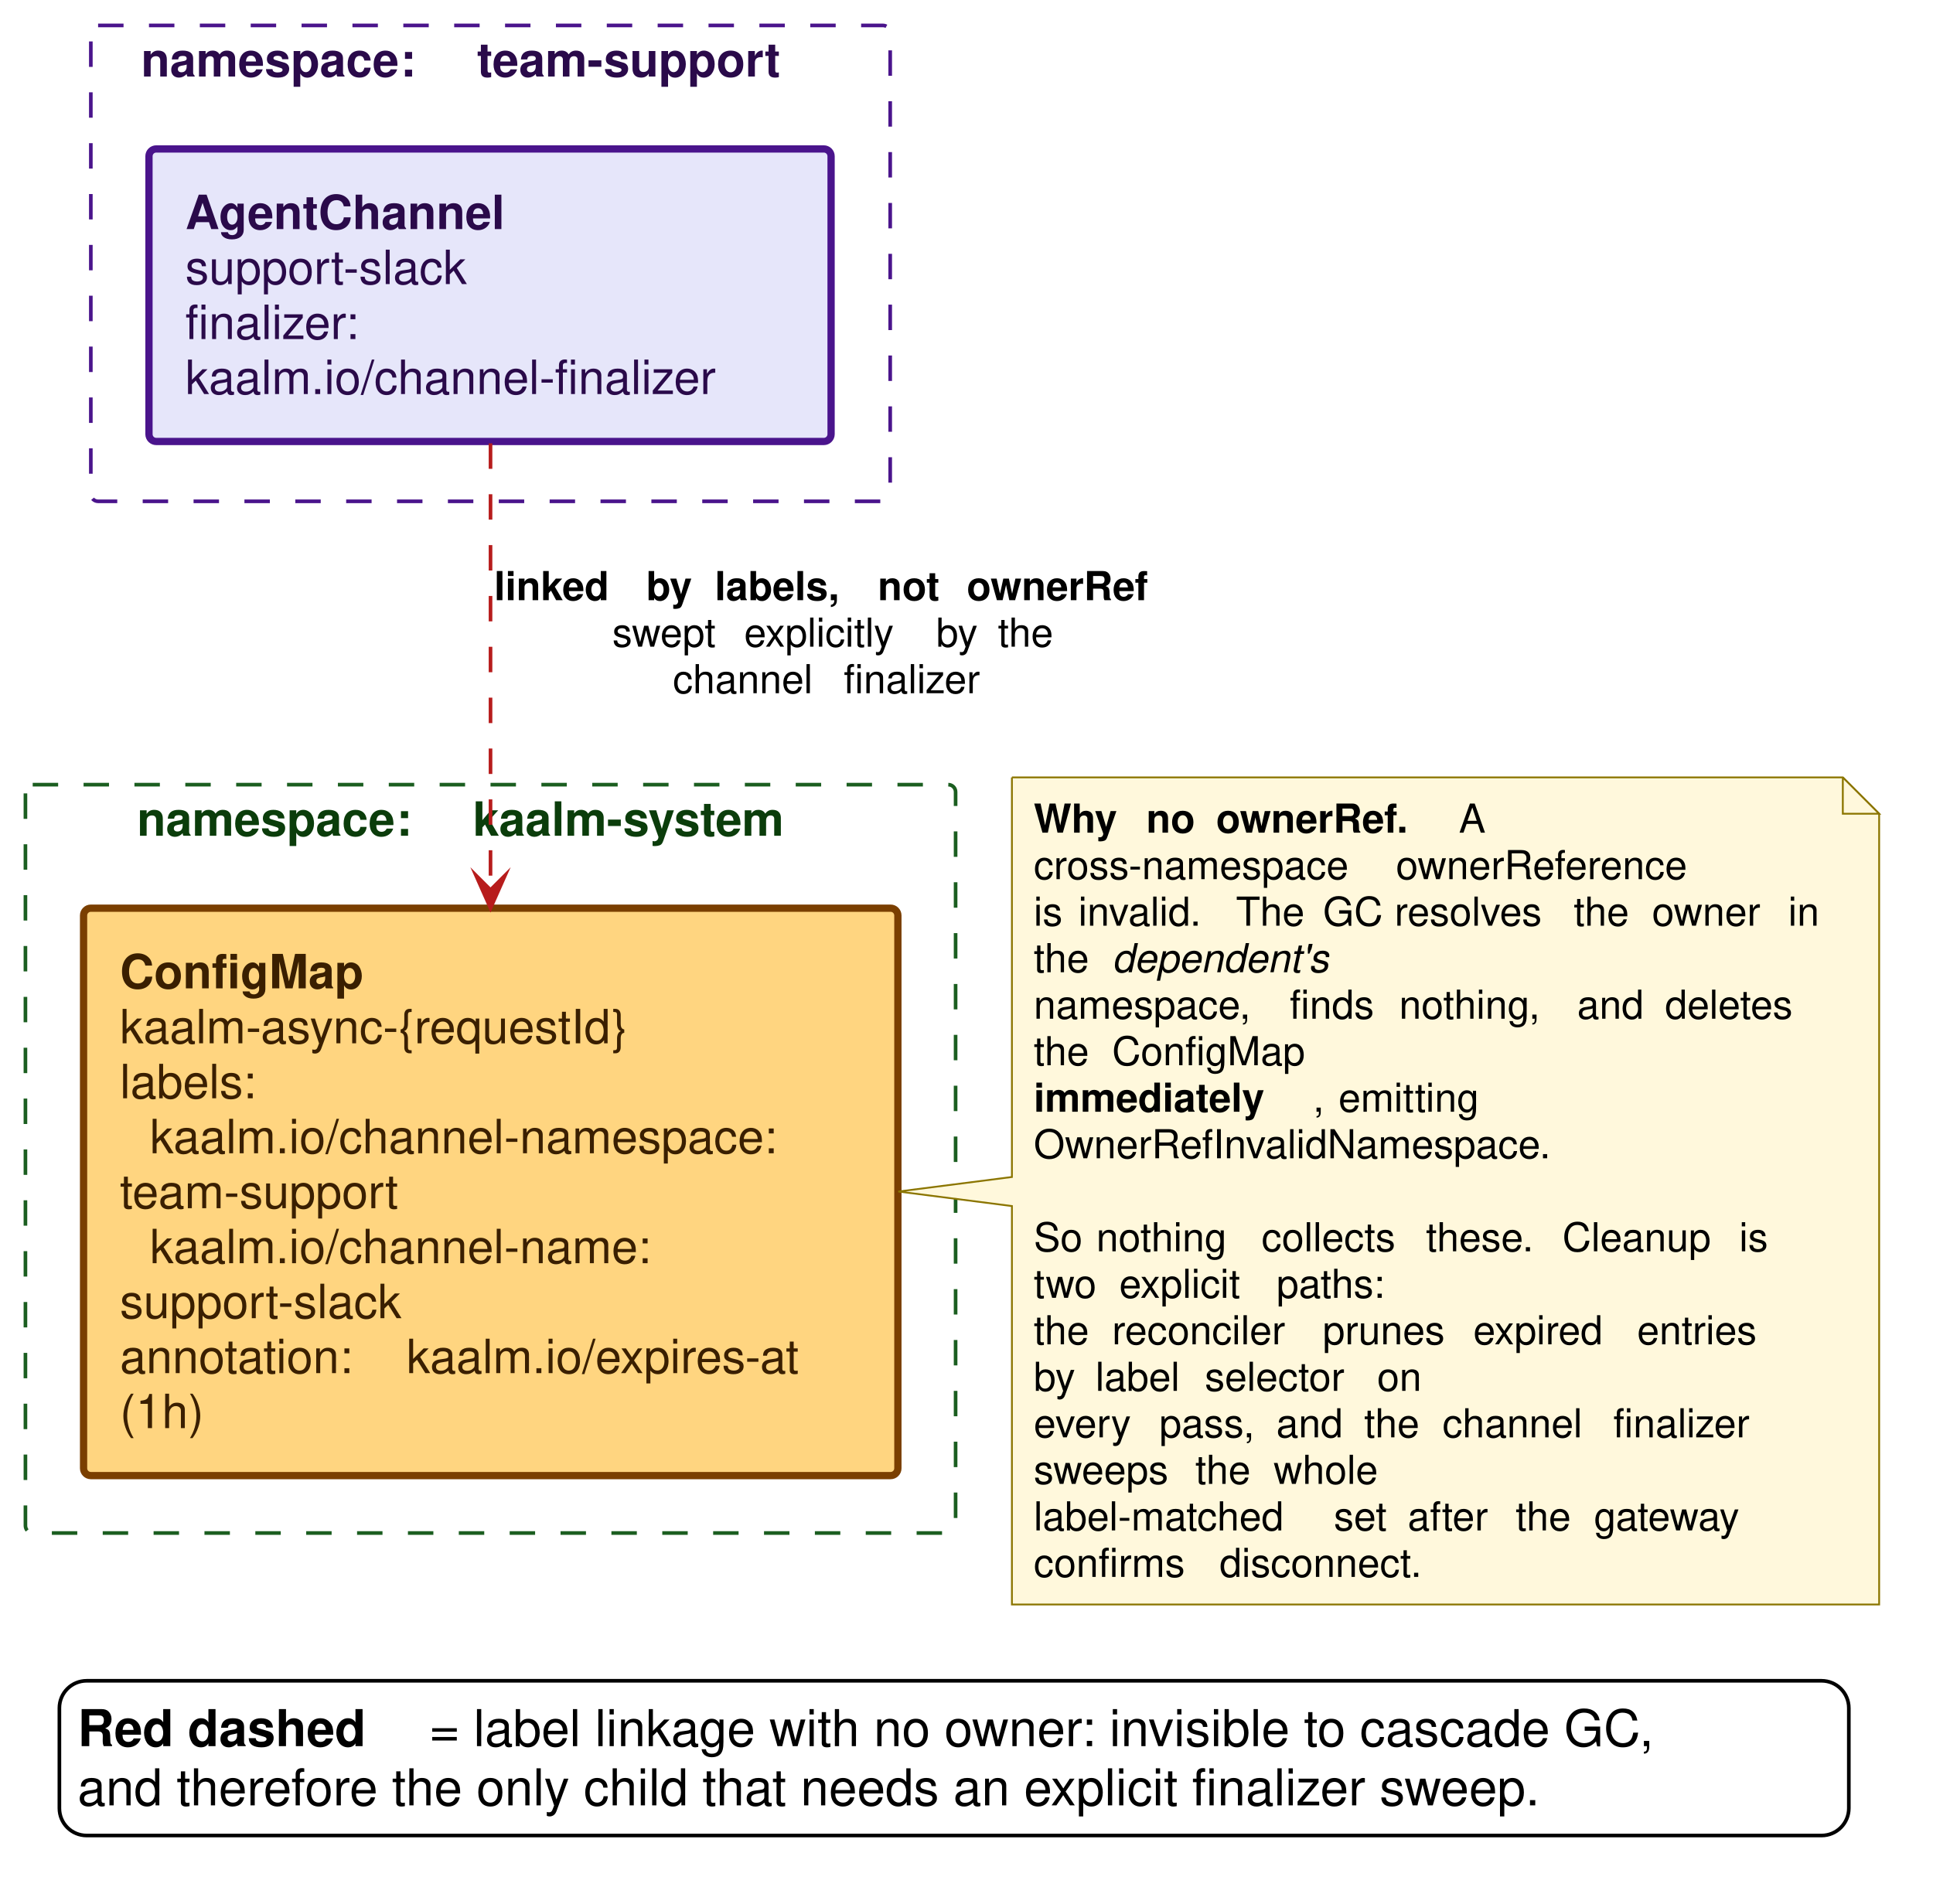
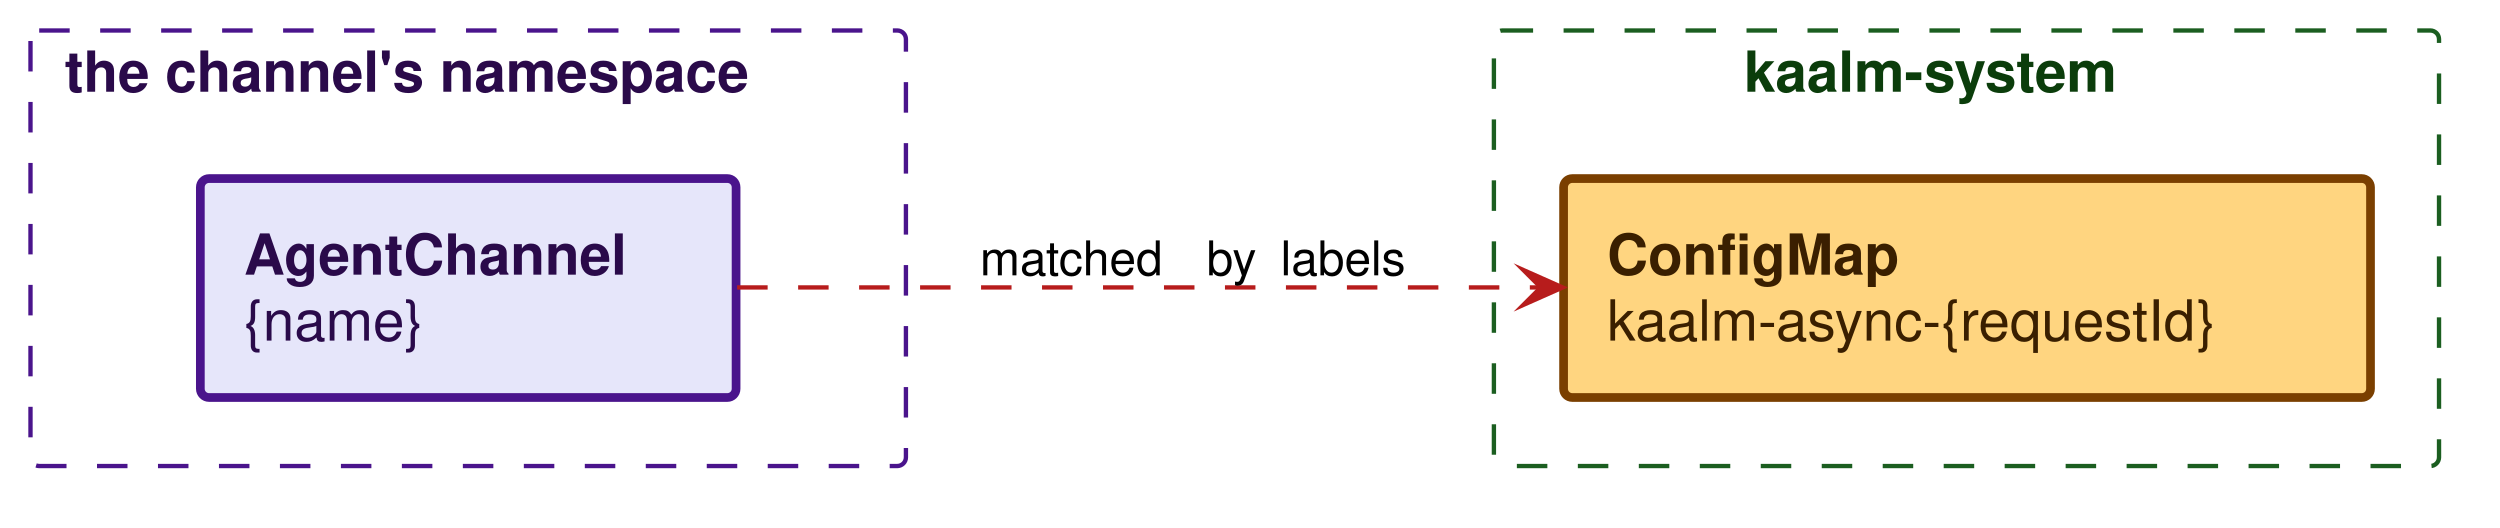
- <svg xmlns="http://www.w3.org/2000/svg" contentStyleType="text/css" data-diagram-type="DESCRIPTION" height="524px" preserveAspectRatio="none" style="width:532px;height:524px;" version="1.1" viewBox="0 0 532 524" width="532px" zoomAndPan="magnify">
+ <svg xmlns="http://www.w3.org/2000/svg" contentStyleType="text/css" data-diagram-type="DESCRIPTION" height="121px" preserveAspectRatio="none" style="width:574px;height:121px;" version="1.1" viewBox="0 0 574 121" width="574px" zoomAndPan="magnify">
  <defs />
  <g>
-     <g class="cluster" data-qualified-name="nsuser" data-source-line="11" id="ent0001">
-       <rect fill="none" height="131" rx="2" ry="2" style="stroke:#4A148C;stroke-width:1;stroke-dasharray:7,7;" width="220" x="25" y="7" />
-       <text fill="#2A0A4A" font-family="Helvetica" font-size="13" font-weight="700" lengthAdjust="spacing" textLength="87.928" x="38.82" y="21.067">namespace:</text>
-       <text fill="#2A0A4A" font-family="Helvetica" font-size="13" font-weight="700" lengthAdjust="spacing" textLength="99.906" x="131.274" y="21.067">team-support</text>
+     <g class="cluster" data-qualified-name="nsuser" data-source-line="14" id="ent0001">
+       <rect fill="none" height="100" rx="2" ry="2" style="stroke:#4A148C;stroke-width:1;stroke-dasharray:7,7;" width="201" x="7" y="7" />
+       <text fill="#2A0A4A" font-family="Helvetica" font-size="13" font-weight="700" lengthAdjust="spacing" textLength="185.301" x="14.85" y="21.067">the channel's namespace</text>
    </g>
-     <g class="cluster" data-qualified-name="nssys" data-source-line="15" id="ent0003">
-       <rect fill="none" height="206" rx="2" ry="2" style="stroke:#1B5E20;stroke-width:1;stroke-dasharray:7,7;" width="256" x="7" y="216" />
-       <text fill="#0B3D0B" font-family="Helvetica" font-size="13" font-weight="700" lengthAdjust="spacing" textLength="87.928" x="37.716" y="230.067">namespace:</text>
-       <text fill="#0B3D0B" font-family="Helvetica" font-size="13" font-weight="700" lengthAdjust="spacing" textLength="102.115" x="130.169" y="230.067">kaalm-system</text>
+     <g class="cluster" data-qualified-name="nssys" data-source-line="18" id="ent0003">
+       <rect fill="none" height="100" rx="2" ry="2" style="stroke:#1B5E20;stroke-width:1;stroke-dasharray:7,7;" width="217" x="343" y="7" />
+       <text fill="#0B3D0B" font-family="Helvetica" font-size="13" font-weight="700" lengthAdjust="spacing" textLength="102.115" x="400.443" y="21.067">kaalm-system</text>
    </g>
-     <g class="entity" data-qualified-name="nsuser.chan" data-source-line="12" id="ent0002">
-       <rect fill="#E6E6FA" height="80.531" rx="2" ry="2" style="stroke:#4A148C;stroke-width:2;" width="187.731" x="41" y="41" />
-       <text fill="#2A0A4A" font-family="Helvetica" font-size="13" font-weight="700" lengthAdjust="spacing" textLength="103.003" x="51" y="63.067">AgentChannel</text>
-       <text fill="#2A0A4A" font-family="Helvetica" font-size="13" lengthAdjust="spacing" textLength="87.629" x="51" y="78.2">support-slack</text>
-       <text fill="#2A0A4A" font-family="Helvetica" font-size="13" lengthAdjust="spacing" textLength="56.164" x="51" y="93.332">finalizer:</text>
-       <text fill="#2A0A4A" font-family="Helvetica" font-size="13" lengthAdjust="spacing" textLength="167.731" x="51" y="108.465">kaalm.io/channel-finalizer</text>
+     <g class="entity" data-qualified-name="nsuser.chan" data-source-line="15" id="ent0002">
+       <rect fill="#E6E6FA" height="50.266" rx="2" ry="2" style="stroke:#4A148C;stroke-width:2;" width="123.003" x="46" y="41" />
+       <text fill="#2A0A4A" font-family="Helvetica" font-size="13" font-weight="700" lengthAdjust="spacing" textLength="103.003" x="56" y="63.067">AgentChannel</text>
+       <text fill="#2A0A4A" font-family="Helvetica" font-size="13" lengthAdjust="spacing" textLength="53.409" x="56" y="78.2">{name}</text>
    </g>
-     <g class="entity" data-qualified-name="nssys.cm" data-source-line="16" id="ent0004">
-       <rect fill="#FFD580" height="156.195" rx="2" ry="2" style="stroke:#7A3F00;stroke-width:2;" width="224.115" x="23" y="250" />
-       <text fill="#3A1F00" font-family="Helvetica" font-size="13" font-weight="700" lengthAdjust="spacing" textLength="78.159" x="33" y="272.067">ConfigMap</text>
-       <text fill="#3A1F00" font-family="Helvetica" font-size="13" lengthAdjust="spacing" textLength="165.268" x="33" y="287.2">kaalm-async-{requestId}</text>
-       <text fill="#3A1F00" font-family="Helvetica" font-size="13" lengthAdjust="spacing" textLength="42.593" x="33" y="302.332">labels:</text>
-       <text fill="#3A1F00" font-family="Helvetica" font-size="13" lengthAdjust="spacing" textLength="8.265" x="33" y="317.465">  </text>
-       <text fill="#3A1F00" font-family="Helvetica" font-size="13" lengthAdjust="spacing" textLength="195.33" x="41.265" y="317.465">kaalm.io/channel-namespace:</text>
-       <text fill="#3A1F00" font-family="Helvetica" font-size="13" lengthAdjust="spacing" textLength="88.328" x="33" y="332.598">team-support</text>
-       <text fill="#3A1F00" font-family="Helvetica" font-size="13" lengthAdjust="spacing" textLength="8.265" x="33" y="347.731">  </text>
-       <text fill="#3A1F00" font-family="Helvetica" font-size="13" lengthAdjust="spacing" textLength="157.193" x="41.265" y="347.731">kaalm.io/channel-name:</text>
-       <text fill="#3A1F00" font-family="Helvetica" font-size="13" lengthAdjust="spacing" textLength="87.629" x="33" y="362.864">support-slack</text>
-       <text fill="#3A1F00" font-family="Helvetica" font-size="13" lengthAdjust="spacing" textLength="74.744" x="33" y="377.997">annotation:</text>
-       <text fill="#3A1F00" font-family="Helvetica" font-size="13" lengthAdjust="spacing" textLength="4.132" x="107.744" y="377.997"> </text>
-       <text fill="#3A1F00" font-family="Helvetica" font-size="13" lengthAdjust="spacing" textLength="125.239" x="111.876" y="377.997">kaalm.io/expires-at</text>
-       <text fill="#3A1F00" font-family="Helvetica" font-size="13" lengthAdjust="spacing" textLength="26.654" x="33" y="393.129">(1h)</text>
+     <g class="entity" data-qualified-name="nssys.cm" data-source-line="19" id="ent0004">
+       <rect fill="#FFD580" height="50.266" rx="2" ry="2" style="stroke:#7A3F00;stroke-width:2;" width="185.268" x="359" y="41" />
+       <text fill="#3A1F00" font-family="Helvetica" font-size="13" font-weight="700" lengthAdjust="spacing" textLength="78.159" x="369" y="63.067">ConfigMap</text>
+       <text fill="#3A1F00" font-family="Helvetica" font-size="13" lengthAdjust="spacing" textLength="165.268" x="369" y="78.2">kaalm-async-{requestId}</text>
    </g>
-     <g class="entity" data-qualified-name="GMN6" data-source-line="22" id="ent0007">
-       <path d="M278.5,214 L278.5,324 L247.24,328 L278.5,332 L278.5,441.68 A0,0 0 0 0 278.5,441.68 L517.18,441.68 A0,0 0 0 0 517.18,441.68 L517.18,224 L507.18,214 L278.5,214 A0,0 0 0 0 278.5,214" fill="#FFF8DC" style="stroke:#8B7500;stroke-width:0.5;" />
-       <path d="M507.18,214 L507.18,224 L517.18,224 L507.18,214" fill="#FFF8DC" style="stroke:#8B7500;stroke-width:0.5;" />
-       <text fill="#000000" font-family="Helvetica" font-size="11" font-weight="700" lengthAdjust="spacing" textLength="27.135" x="284.5" y="229.21">Why</text>
-       <text fill="#000000" font-family="Helvetica" font-size="11" font-weight="700" lengthAdjust="spacing" textLength="3.83" x="311.635" y="229.21"> </text>
-       <text fill="#000000" font-family="Helvetica" font-size="11" font-weight="700" lengthAdjust="spacing" textLength="15.388" x="315.464" y="229.21">no</text>
-       <text fill="#000000" font-family="Helvetica" font-size="11" font-weight="700" lengthAdjust="spacing" textLength="3.83" x="330.853" y="229.21"> </text>
-       <text fill="#000000" font-family="Helvetica" font-size="11" font-weight="700" lengthAdjust="spacing" textLength="63.331" x="334.682" y="229.21">ownerRef.</text>
-       <text fill="#000000" font-family="Helvetica" font-size="11" lengthAdjust="spacing" textLength="3.497" x="398.013" y="229.21"> </text>
-       <text fill="#000000" font-family="Helvetica" font-size="11" lengthAdjust="spacing" textLength="7.525" x="401.509" y="229.21">A</text>
-       <text fill="#000000" font-family="Helvetica" font-size="11" lengthAdjust="spacing" textLength="96.196" x="284.5" y="242.015">cross-namespace</text>
-       <text fill="#000000" font-family="Helvetica" font-size="11" lengthAdjust="spacing" textLength="3.497" x="380.696" y="242.015"> </text>
-       <text fill="#000000" font-family="Helvetica" font-size="11" lengthAdjust="spacing" textLength="90.116" x="384.193" y="242.015">ownerReference</text>
-       <text fill="#000000" font-family="Helvetica" font-size="11" lengthAdjust="spacing" textLength="8.787" x="284.5" y="254.82">is</text>
-       <text fill="#000000" font-family="Helvetica" font-size="11" lengthAdjust="spacing" textLength="3.497" x="293.287" y="254.82"> </text>
-       <text fill="#000000" font-family="Helvetica" font-size="11" lengthAdjust="spacing" textLength="39.87" x="296.784" y="254.82">invalid.</text>
-       <text fill="#000000" font-family="Helvetica" font-size="11" lengthAdjust="spacing" textLength="3.497" x="336.653" y="254.82"> </text>
-       <text fill="#000000" font-family="Helvetica" font-size="11" lengthAdjust="spacing" textLength="20.459" x="340.15" y="254.82">The</text>
-       <text fill="#000000" font-family="Helvetica" font-size="11" lengthAdjust="spacing" textLength="3.497" x="360.608" y="254.82"> </text>
-       <text fill="#000000" font-family="Helvetica" font-size="11" lengthAdjust="spacing" textLength="16.205" x="364.105" y="254.82">GC</text>
-       <text fill="#000000" font-family="Helvetica" font-size="11" lengthAdjust="spacing" textLength="3.497" x="380.31" y="254.82"> </text>
-       <text fill="#000000" font-family="Helvetica" font-size="11" lengthAdjust="spacing" textLength="45.815" x="383.806" y="254.82">resolves</text>
-       <text fill="#000000" font-family="Helvetica" font-size="11" lengthAdjust="spacing" textLength="3.497" x="429.622" y="254.82"> </text>
-       <text fill="#000000" font-family="Helvetica" font-size="11" lengthAdjust="spacing" textLength="18.052" x="433.118" y="254.82">the</text>
-       <text fill="#000000" font-family="Helvetica" font-size="11" lengthAdjust="spacing" textLength="3.497" x="451.17" y="254.82"> </text>
-       <text fill="#000000" font-family="Helvetica" font-size="11" lengthAdjust="spacing" textLength="33.988" x="454.667" y="254.82">owner</text>
-       <text fill="#000000" font-family="Helvetica" font-size="11" lengthAdjust="spacing" textLength="3.497" x="488.655" y="254.82"> </text>
-       <text fill="#000000" font-family="Helvetica" font-size="11" lengthAdjust="spacing" textLength="10.028" x="492.152" y="254.82">in</text>
-       <text fill="#000000" font-family="Helvetica" font-size="11" lengthAdjust="spacing" textLength="18.052" x="284.5" y="267.625">the</text>
-       <text fill="#000000" font-family="Helvetica" font-size="11" lengthAdjust="spacing" textLength="3.497" x="302.552" y="267.625"> </text>
-       <text fill="#000000" font-family="Helvetica" font-size="11" font-style="italic" lengthAdjust="spacing" textLength="68.261" x="306.049" y="267.625">dependent's</text>
-       <text fill="#000000" font-family="Helvetica" font-size="11" lengthAdjust="spacing" textLength="66.961" x="284.5" y="280.429">namespace,</text>
-       <text fill="#000000" font-family="Helvetica" font-size="11" lengthAdjust="spacing" textLength="3.497" x="351.461" y="280.429"> </text>
-       <text fill="#000000" font-family="Helvetica" font-size="11" lengthAdjust="spacing" textLength="26.614" x="354.958" y="280.429">finds</text>
-       <text fill="#000000" font-family="Helvetica" font-size="11" lengthAdjust="spacing" textLength="3.497" x="381.572" y="280.429"> </text>
-       <text fill="#000000" font-family="Helvetica" font-size="11" lengthAdjust="spacing" textLength="45.493" x="385.068" y="280.429">nothing,</text>
-       <text fill="#000000" font-family="Helvetica" font-size="11" lengthAdjust="spacing" textLength="3.497" x="430.562" y="280.429"> </text>
-       <text fill="#000000" font-family="Helvetica" font-size="11" lengthAdjust="spacing" textLength="20.695" x="434.058" y="280.429">and</text>
-       <text fill="#000000" font-family="Helvetica" font-size="11" lengthAdjust="spacing" textLength="3.497" x="454.753" y="280.429"> </text>
-       <text fill="#000000" font-family="Helvetica" font-size="11" lengthAdjust="spacing" textLength="40.385" x="458.25" y="280.429">deletes</text>
-       <text fill="#000000" font-family="Helvetica" font-size="11" lengthAdjust="spacing" textLength="18.052" x="284.5" y="293.234">the</text>
-       <text fill="#000000" font-family="Helvetica" font-size="11" lengthAdjust="spacing" textLength="3.497" x="302.552" y="293.234"> </text>
-       <text fill="#000000" font-family="Helvetica" font-size="11" lengthAdjust="spacing" textLength="58.507" x="306.049" y="293.234">ConfigMap</text>
-       <text fill="#000000" font-family="Helvetica" font-size="11" font-weight="700" lengthAdjust="spacing" textLength="76.882" x="284.5" y="306.039">immediately</text>
-       <text fill="#000000" font-family="Helvetica" font-size="11" lengthAdjust="spacing" textLength="3.497" x="361.382" y="306.039">,</text>
-       <text fill="#000000" font-family="Helvetica" font-size="11" lengthAdjust="spacing" textLength="3.497" x="364.878" y="306.039"> </text>
-       <text fill="#000000" font-family="Helvetica" font-size="11" lengthAdjust="spacing" textLength="46.175" x="368.375" y="306.039">emitting</text>
-       <text fill="#000000" font-family="Helvetica" font-size="11" lengthAdjust="spacing" textLength="158.979" x="284.5" y="318.843">OwnerRefInvalidNamespace.</text>
-       <text fill="#000000" font-family="Helvetica" font-size="11" lengthAdjust="spacing" textLength="3.497" x="284.5" y="331.648"> </text>
-       <text fill="#000000" font-family="Helvetica" font-size="11" lengthAdjust="spacing" textLength="13.712" x="284.5" y="344.453">So</text>
-       <text fill="#000000" font-family="Helvetica" font-size="11" lengthAdjust="spacing" textLength="3.497" x="298.212" y="344.453"> </text>
-       <text fill="#000000" font-family="Helvetica" font-size="11" lengthAdjust="spacing" textLength="41.997" x="301.709" y="344.453">nothing</text>
-       <text fill="#000000" font-family="Helvetica" font-size="11" lengthAdjust="spacing" textLength="3.497" x="343.706" y="344.453"> </text>
-       <text fill="#000000" font-family="Helvetica" font-size="11" lengthAdjust="spacing" textLength="41.749" x="347.202" y="344.453">collects</text>
-       <text fill="#000000" font-family="Helvetica" font-size="11" lengthAdjust="spacing" textLength="3.497" x="388.952" y="344.453"> </text>
-       <text fill="#000000" font-family="Helvetica" font-size="11" lengthAdjust="spacing" textLength="34.047" x="392.448" y="344.453">these.</text>
-       <text fill="#000000" font-family="Helvetica" font-size="11" lengthAdjust="spacing" textLength="3.497" x="426.496" y="344.453"> </text>
-       <text fill="#000000" font-family="Helvetica" font-size="11" lengthAdjust="spacing" textLength="45.171" x="429.992" y="344.453">Cleanup</text>
-       <text fill="#000000" font-family="Helvetica" font-size="11" lengthAdjust="spacing" textLength="3.497" x="475.163" y="344.453"> </text>
-       <text fill="#000000" font-family="Helvetica" font-size="11" lengthAdjust="spacing" textLength="8.787" x="478.66" y="344.453">is</text>
-       <text fill="#000000" font-family="Helvetica" font-size="11" lengthAdjust="spacing" textLength="20.04" x="284.5" y="357.257">two</text>
-       <text fill="#000000" font-family="Helvetica" font-size="11" lengthAdjust="spacing" textLength="3.497" x="304.54" y="357.257"> </text>
-       <text fill="#000000" font-family="Helvetica" font-size="11" lengthAdjust="spacing" textLength="39.789" x="308.036" y="357.257">explicit</text>
-       <text fill="#000000" font-family="Helvetica" font-size="11" lengthAdjust="spacing" textLength="3.497" x="347.825" y="357.257"> </text>
-       <text fill="#000000" font-family="Helvetica" font-size="11" lengthAdjust="spacing" textLength="34.445" x="351.322" y="357.257">paths:</text>
-       <text fill="#000000" font-family="Helvetica" font-size="11" lengthAdjust="spacing" textLength="18.052" x="284.5" y="370.062">the</text>
-       <text fill="#000000" font-family="Helvetica" font-size="11" lengthAdjust="spacing" textLength="3.497" x="302.552" y="370.062"> </text>
-       <text fill="#000000" font-family="Helvetica" font-size="11" lengthAdjust="spacing" textLength="54.49" x="306.049" y="370.062">reconciler</text>
-       <text fill="#000000" font-family="Helvetica" font-size="11" lengthAdjust="spacing" textLength="3.497" x="360.539" y="370.062"> </text>
-       <text fill="#000000" font-family="Helvetica" font-size="11" lengthAdjust="spacing" textLength="37.947" x="364.035" y="370.062">prunes</text>
-       <text fill="#000000" font-family="Helvetica" font-size="11" lengthAdjust="spacing" textLength="3.497" x="401.982" y="370.062"> </text>
-       <text fill="#000000" font-family="Helvetica" font-size="11" lengthAdjust="spacing" textLength="41.588" x="405.478" y="370.062">expired</text>
-       <text fill="#000000" font-family="Helvetica" font-size="11" lengthAdjust="spacing" textLength="3.497" x="447.067" y="370.062"> </text>
-       <text fill="#000000" font-family="Helvetica" font-size="11" lengthAdjust="spacing" textLength="38.129" x="450.563" y="370.062">entries</text>
-       <text fill="#000000" font-family="Helvetica" font-size="11" lengthAdjust="spacing" textLength="13.492" x="284.5" y="382.867">by</text>
-       <text fill="#000000" font-family="Helvetica" font-size="11" lengthAdjust="spacing" textLength="3.497" x="297.992" y="382.867"> </text>
-       <text fill="#000000" font-family="Helvetica" font-size="11" lengthAdjust="spacing" textLength="26.603" x="301.489" y="382.867">label</text>
-       <text fill="#000000" font-family="Helvetica" font-size="11" lengthAdjust="spacing" textLength="3.497" x="328.092" y="382.867"> </text>
-       <text fill="#000000" font-family="Helvetica" font-size="11" lengthAdjust="spacing" textLength="43.935" x="331.588" y="382.867">selector</text>
-       <text fill="#000000" font-family="Helvetica" font-size="11" lengthAdjust="spacing" textLength="3.497" x="375.524" y="382.867"> </text>
-       <text fill="#000000" font-family="Helvetica" font-size="11" lengthAdjust="spacing" textLength="13.702" x="379.021" y="382.867">on</text>
-       <text fill="#000000" font-family="Helvetica" font-size="11" lengthAdjust="spacing" textLength="31.077" x="284.5" y="395.671">every</text>
-       <text fill="#000000" font-family="Helvetica" font-size="11" lengthAdjust="spacing" textLength="3.497" x="315.577" y="395.671"> </text>
-       <text fill="#000000" font-family="Helvetica" font-size="11" lengthAdjust="spacing" textLength="28.682" x="319.074" y="395.671">pass,</text>
-       <text fill="#000000" font-family="Helvetica" font-size="11" lengthAdjust="spacing" textLength="3.497" x="347.755" y="395.671"> </text>
-       <text fill="#000000" font-family="Helvetica" font-size="11" lengthAdjust="spacing" textLength="20.695" x="351.252" y="395.671">and</text>
-       <text fill="#000000" font-family="Helvetica" font-size="11" lengthAdjust="spacing" textLength="3.497" x="371.947" y="395.671"> </text>
-       <text fill="#000000" font-family="Helvetica" font-size="11" lengthAdjust="spacing" textLength="18.052" x="375.443" y="395.671">the</text>
-       <text fill="#000000" font-family="Helvetica" font-size="11" lengthAdjust="spacing" textLength="3.497" x="393.496" y="395.671"> </text>
-       <text fill="#000000" font-family="Helvetica" font-size="11" lengthAdjust="spacing" textLength="43.527" x="396.992" y="395.671">channel</text>
-       <text fill="#000000" font-family="Helvetica" font-size="11" lengthAdjust="spacing" textLength="3.497" x="440.519" y="395.671"> </text>
-       <text fill="#000000" font-family="Helvetica" font-size="11" lengthAdjust="spacing" textLength="43.817" x="444.016" y="395.671">finalizer</text>
-       <text fill="#000000" font-family="Helvetica" font-size="11" lengthAdjust="spacing" textLength="40.976" x="284.5" y="408.476">sweeps</text>
-       <text fill="#000000" font-family="Helvetica" font-size="11" lengthAdjust="spacing" textLength="3.497" x="325.476" y="408.476"> </text>
-       <text fill="#000000" font-family="Helvetica" font-size="11" lengthAdjust="spacing" textLength="18.052" x="328.973" y="408.476">the</text>
-       <text fill="#000000" font-family="Helvetica" font-size="11" lengthAdjust="spacing" textLength="3.497" x="347.025" y="408.476"> </text>
-       <text fill="#000000" font-family="Helvetica" font-size="11" lengthAdjust="spacing" textLength="32.522" x="350.522" y="408.476">whole</text>
-       <text fill="#000000" font-family="Helvetica" font-size="11" lengthAdjust="spacing" textLength="79.111" x="284.5" y="421.281">label-matched</text>
-       <text fill="#000000" font-family="Helvetica" font-size="11" lengthAdjust="spacing" textLength="3.497" x="363.611" y="421.281"> </text>
-       <text fill="#000000" font-family="Helvetica" font-size="11" lengthAdjust="spacing" textLength="16.811" x="367.107" y="421.281">set</text>
-       <text fill="#000000" font-family="Helvetica" font-size="11" lengthAdjust="spacing" textLength="3.497" x="383.919" y="421.281"> </text>
-       <text fill="#000000" font-family="Helvetica" font-size="11" lengthAdjust="spacing" textLength="26.216" x="387.416" y="421.281">after</text>
-       <text fill="#000000" font-family="Helvetica" font-size="11" lengthAdjust="spacing" textLength="3.497" x="413.632" y="421.281"> </text>
-       <text fill="#000000" font-family="Helvetica" font-size="11" lengthAdjust="spacing" textLength="18.052" x="417.128" y="421.281">the</text>
-       <text fill="#000000" font-family="Helvetica" font-size="11" lengthAdjust="spacing" textLength="3.497" x="435.181" y="421.281"> </text>
-       <text fill="#000000" font-family="Helvetica" font-size="11" lengthAdjust="spacing" textLength="47.051" x="438.677" y="421.281">gateway</text>
-       <text fill="#000000" font-family="Helvetica" font-size="11" lengthAdjust="spacing" textLength="47.647" x="284.5" y="434.085">confirms</text>
-       <text fill="#000000" font-family="Helvetica" font-size="11" lengthAdjust="spacing" textLength="3.497" x="332.147" y="434.085"> </text>
-       <text fill="#000000" font-family="Helvetica" font-size="11" lengthAdjust="spacing" textLength="63.116" x="335.644" y="434.085">disconnect.</text>
-     </g>
-     <g class="link" data-entity-1="ent0002" data-entity-2="ent0004" data-link-type="dependency" data-source-line="19" id="lnk5">
-       <path d="M135,122.05 C135,156.52 135,202.49 135,244.98" fill="none" id="chan-to-cm" style="stroke:#B71C1C;stroke-width:1;stroke-dasharray:7,7;" />
-       <polygon fill="#B71C1C" points="135,249.98,139,240.98,135,244.98,131,240.98,135,249.98" style="stroke:#B71C1C;stroke-width:1;stroke-linejoin:miter;stroke-miterlimit:10;" />
-       <text fill="#000000" font-family="Helvetica" font-size="11" font-weight="700" lengthAdjust="spacing" textLength="38.022" x="136" y="165.21">linked</text>
-       <text fill="#000000" font-family="Helvetica" font-size="11" font-weight="700" lengthAdjust="spacing" textLength="3.83" x="174.022" y="165.21"> </text>
-       <text fill="#000000" font-family="Helvetica" font-size="11" font-weight="700" lengthAdjust="spacing" textLength="15.044" x="177.852" y="165.21">by</text>
-       <text fill="#000000" font-family="Helvetica" font-size="11" font-weight="700" lengthAdjust="spacing" textLength="3.83" x="192.896" y="165.21"> </text>
-       <text fill="#000000" font-family="Helvetica" font-size="11" font-weight="700" lengthAdjust="spacing" textLength="41.024" x="196.726" y="165.21">labels,</text>
-       <text fill="#000000" font-family="Helvetica" font-size="11" font-weight="700" lengthAdjust="spacing" textLength="3.83" x="237.75" y="165.21"> </text>
-       <text fill="#000000" font-family="Helvetica" font-size="11" font-weight="700" lengthAdjust="spacing" textLength="20.646" x="241.58" y="165.21">not</text>
-       <text fill="#000000" font-family="Helvetica" font-size="11" font-weight="700" lengthAdjust="spacing" textLength="3.83" x="262.226" y="165.21"> </text>
-       <text fill="#000000" font-family="Helvetica" font-size="11" font-weight="700" lengthAdjust="spacing" textLength="59.152" x="266.056" y="165.21">ownerRef</text>
-       <text fill="#000000" font-family="Helvetica" font-size="11" lengthAdjust="spacing" textLength="32.791" x="168.514" y="178.015">swept</text>
-       <text fill="#000000" font-family="Helvetica" font-size="11" lengthAdjust="spacing" textLength="3.497" x="201.304" y="178.015"> </text>
-       <text fill="#000000" font-family="Helvetica" font-size="11" lengthAdjust="spacing" textLength="49.355" x="204.801" y="178.015">explicitly</text>
-       <text fill="#000000" font-family="Helvetica" font-size="11" lengthAdjust="spacing" textLength="3.497" x="254.156" y="178.015"> </text>
-       <text fill="#000000" font-family="Helvetica" font-size="11" lengthAdjust="spacing" textLength="13.492" x="257.653" y="178.015">by</text>
-       <text fill="#000000" font-family="Helvetica" font-size="11" lengthAdjust="spacing" textLength="3.497" x="271.145" y="178.015"> </text>
-       <text fill="#000000" font-family="Helvetica" font-size="11" lengthAdjust="spacing" textLength="18.052" x="274.641" y="178.015">the</text>
-       <text fill="#000000" font-family="Helvetica" font-size="11" lengthAdjust="spacing" textLength="43.527" x="185.183" y="190.82">channel</text>
-       <text fill="#000000" font-family="Helvetica" font-size="11" lengthAdjust="spacing" textLength="3.497" x="228.71" y="190.82"> </text>
-       <text fill="#000000" font-family="Helvetica" font-size="11" lengthAdjust="spacing" textLength="43.817" x="232.207" y="190.82">finalizer</text>
-     </g>
-     <g class="legend" data-source-line="33">
-       <rect fill="none" height="42.594" rx="7.5" ry="7.5" style="stroke:#000000;stroke-width:1;" width="492.487" x="16.346" y="462.68" />
-       <text fill="#000000" font-family="Helvetica" font-size="14" font-weight="700" lengthAdjust="spacing" textLength="92.456" x="21.346" y="480.675">Red dashed</text>
-       <text fill="#000000" font-family="Helvetica" font-size="14" lengthAdjust="spacing" textLength="385.581" x="118.252" y="480.675">= label linkage with no owner: invisible to cascade GC,</text>
-       <text fill="#000000" font-family="Helvetica" font-size="14" lengthAdjust="spacing" textLength="465.753" x="21.346" y="496.972">and therefore the only child that needs an explicit finalizer sweep.</text>
+     <g class="link" data-entity-1="ent0002" data-entity-2="ent0004" data-link-type="dependency" data-source-line="22" id="lnk5">
+       <path d="M169.25,66 C221.84,66 293.69,66 353.77,66" fill="none" id="chan-to-cm" style="stroke:#B71C1C;stroke-width:1;stroke-dasharray:7,7;" />
+       <polygon fill="#B71C1C" points="358.77,66,349.77,62,353.77,66,349.77,70,358.77,66" style="stroke:#B71C1C;stroke-width:1;stroke-linejoin:miter;stroke-miterlimit:10;" />
+       <text fill="#000000" font-family="Helvetica" font-size="11" lengthAdjust="spacing" textLength="48.539" x="225" y="63.21">matched</text>
+       <text fill="#000000" font-family="Helvetica" font-size="11" lengthAdjust="spacing" textLength="3.497" x="273.539" y="63.21"> </text>
+       <text fill="#000000" font-family="Helvetica" font-size="11" lengthAdjust="spacing" textLength="13.492" x="277.035" y="63.21">by</text>
+       <text fill="#000000" font-family="Helvetica" font-size="11" lengthAdjust="spacing" textLength="3.497" x="290.527" y="63.21"> </text>
+       <text fill="#000000" font-family="Helvetica" font-size="11" lengthAdjust="spacing" textLength="32.334" x="294.024" y="63.21">labels</text>
    </g>
  </g>
</svg>
